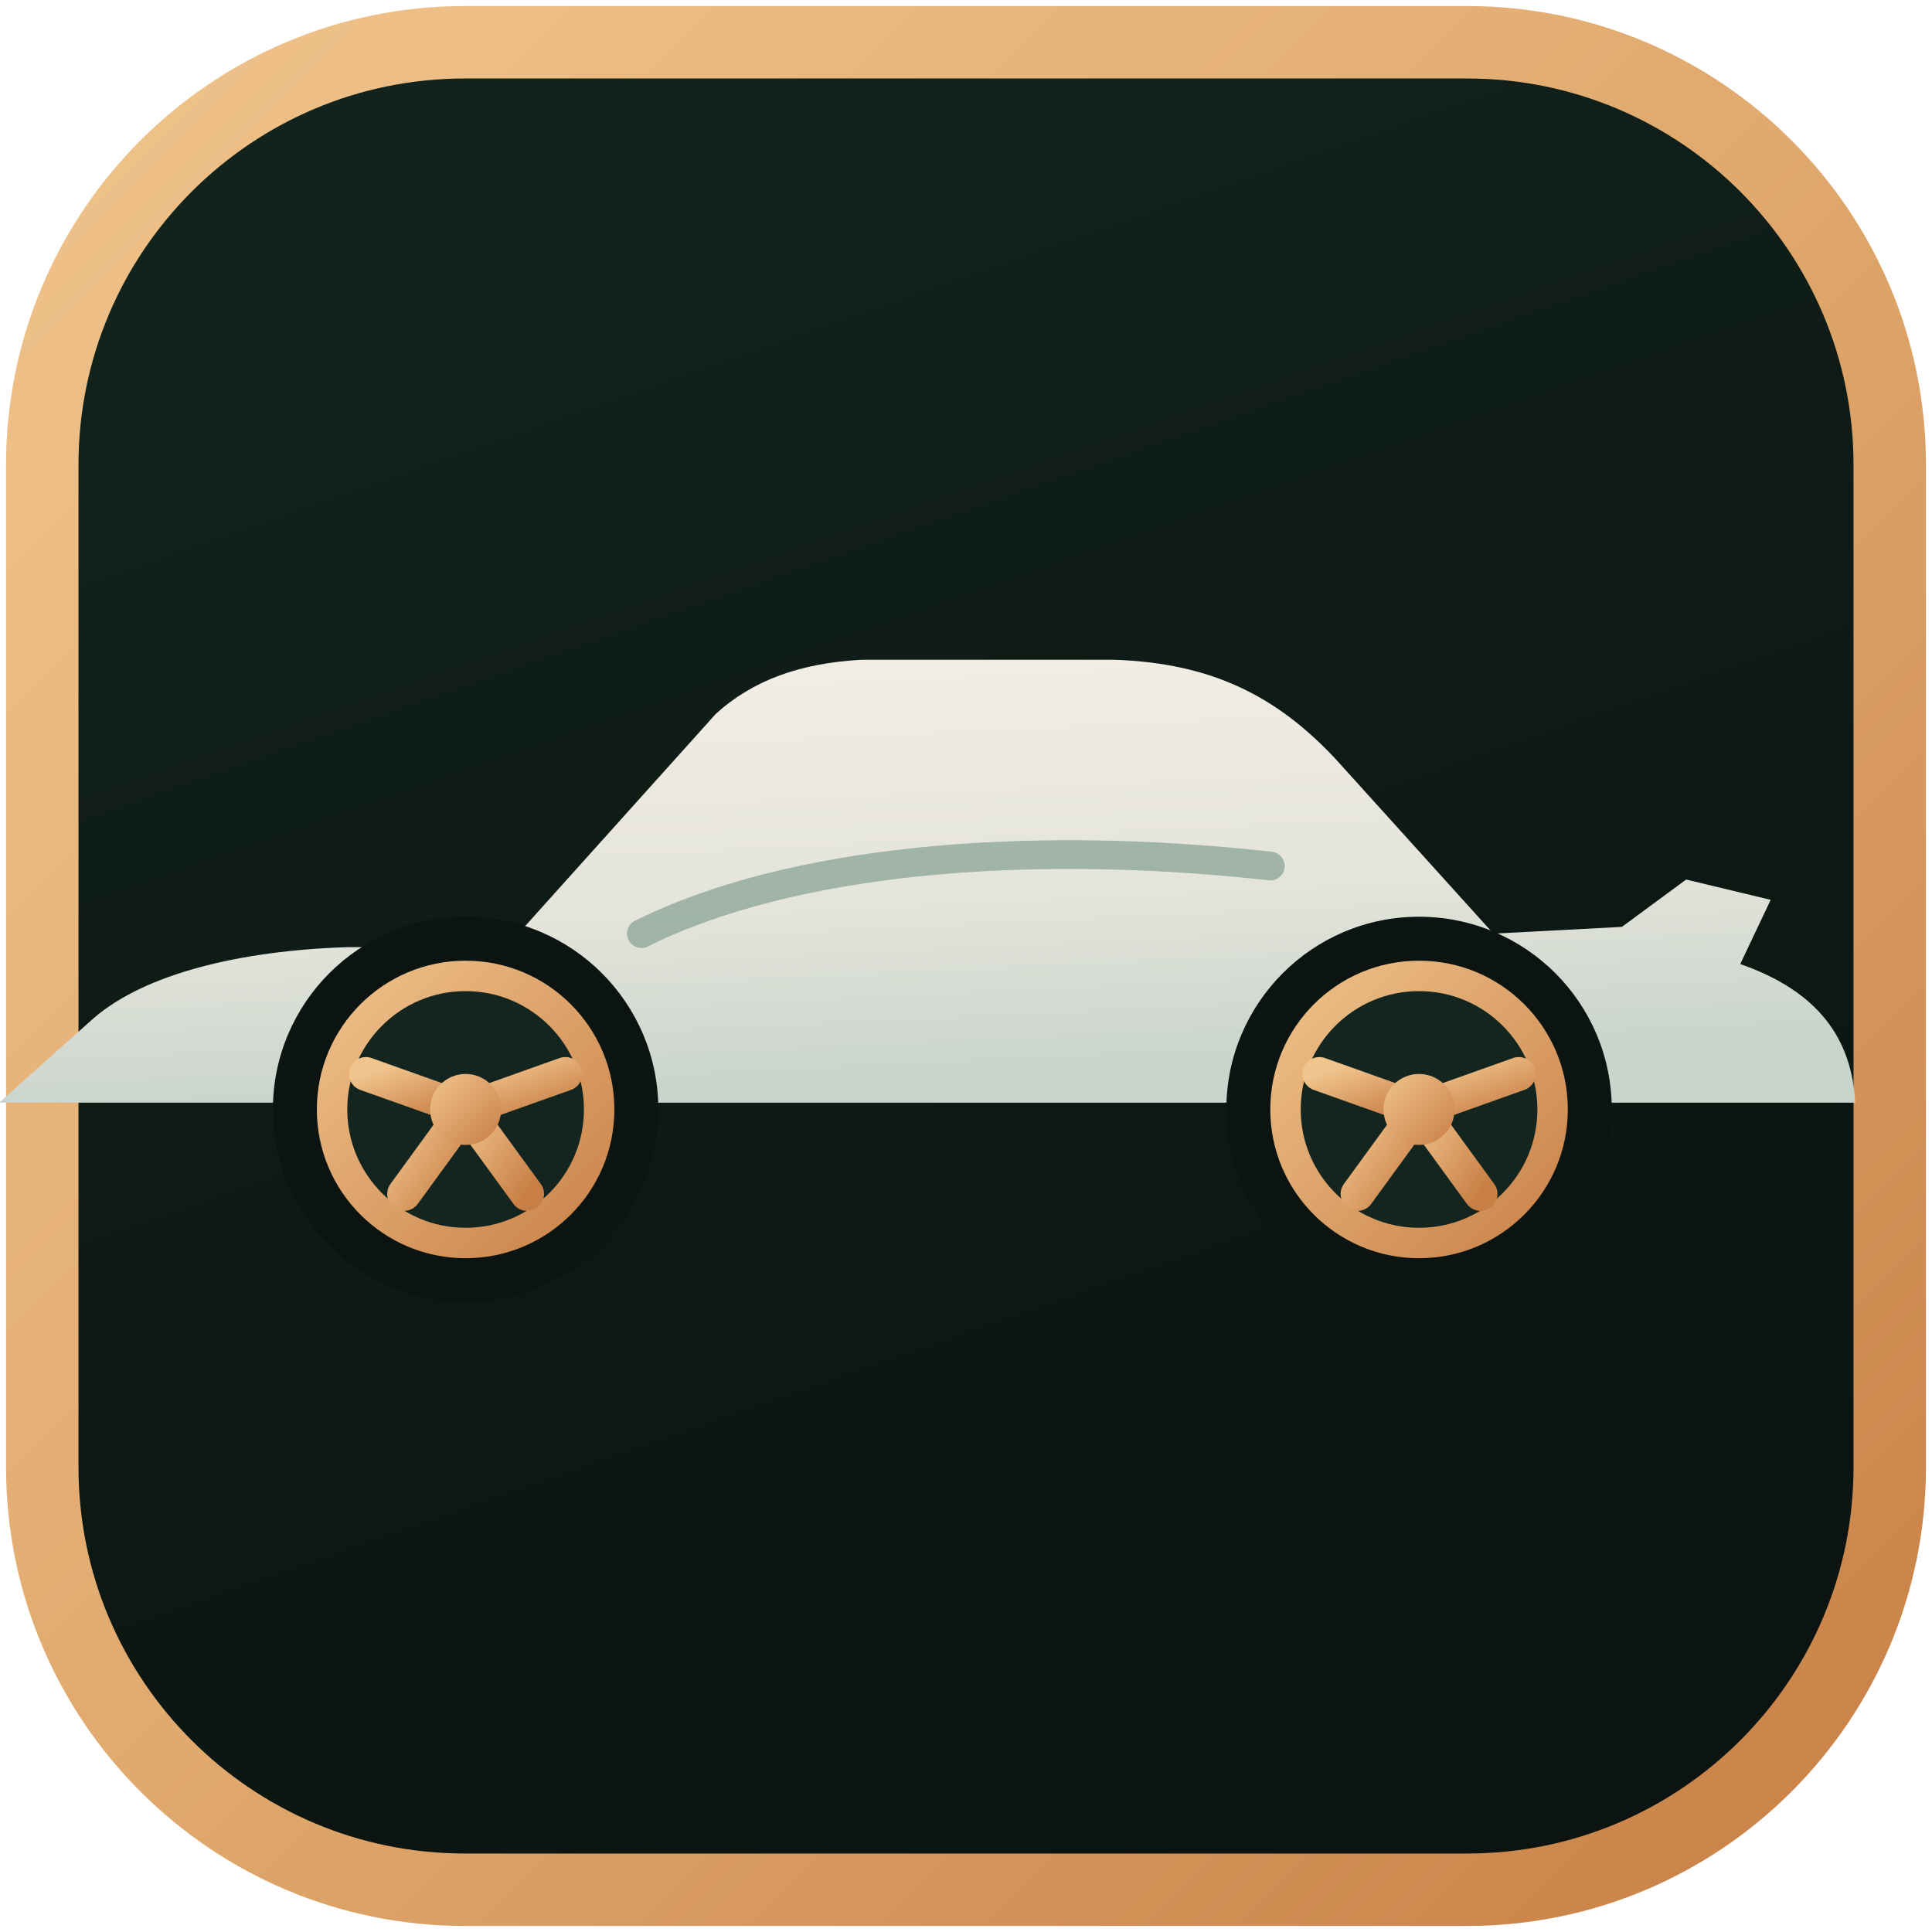
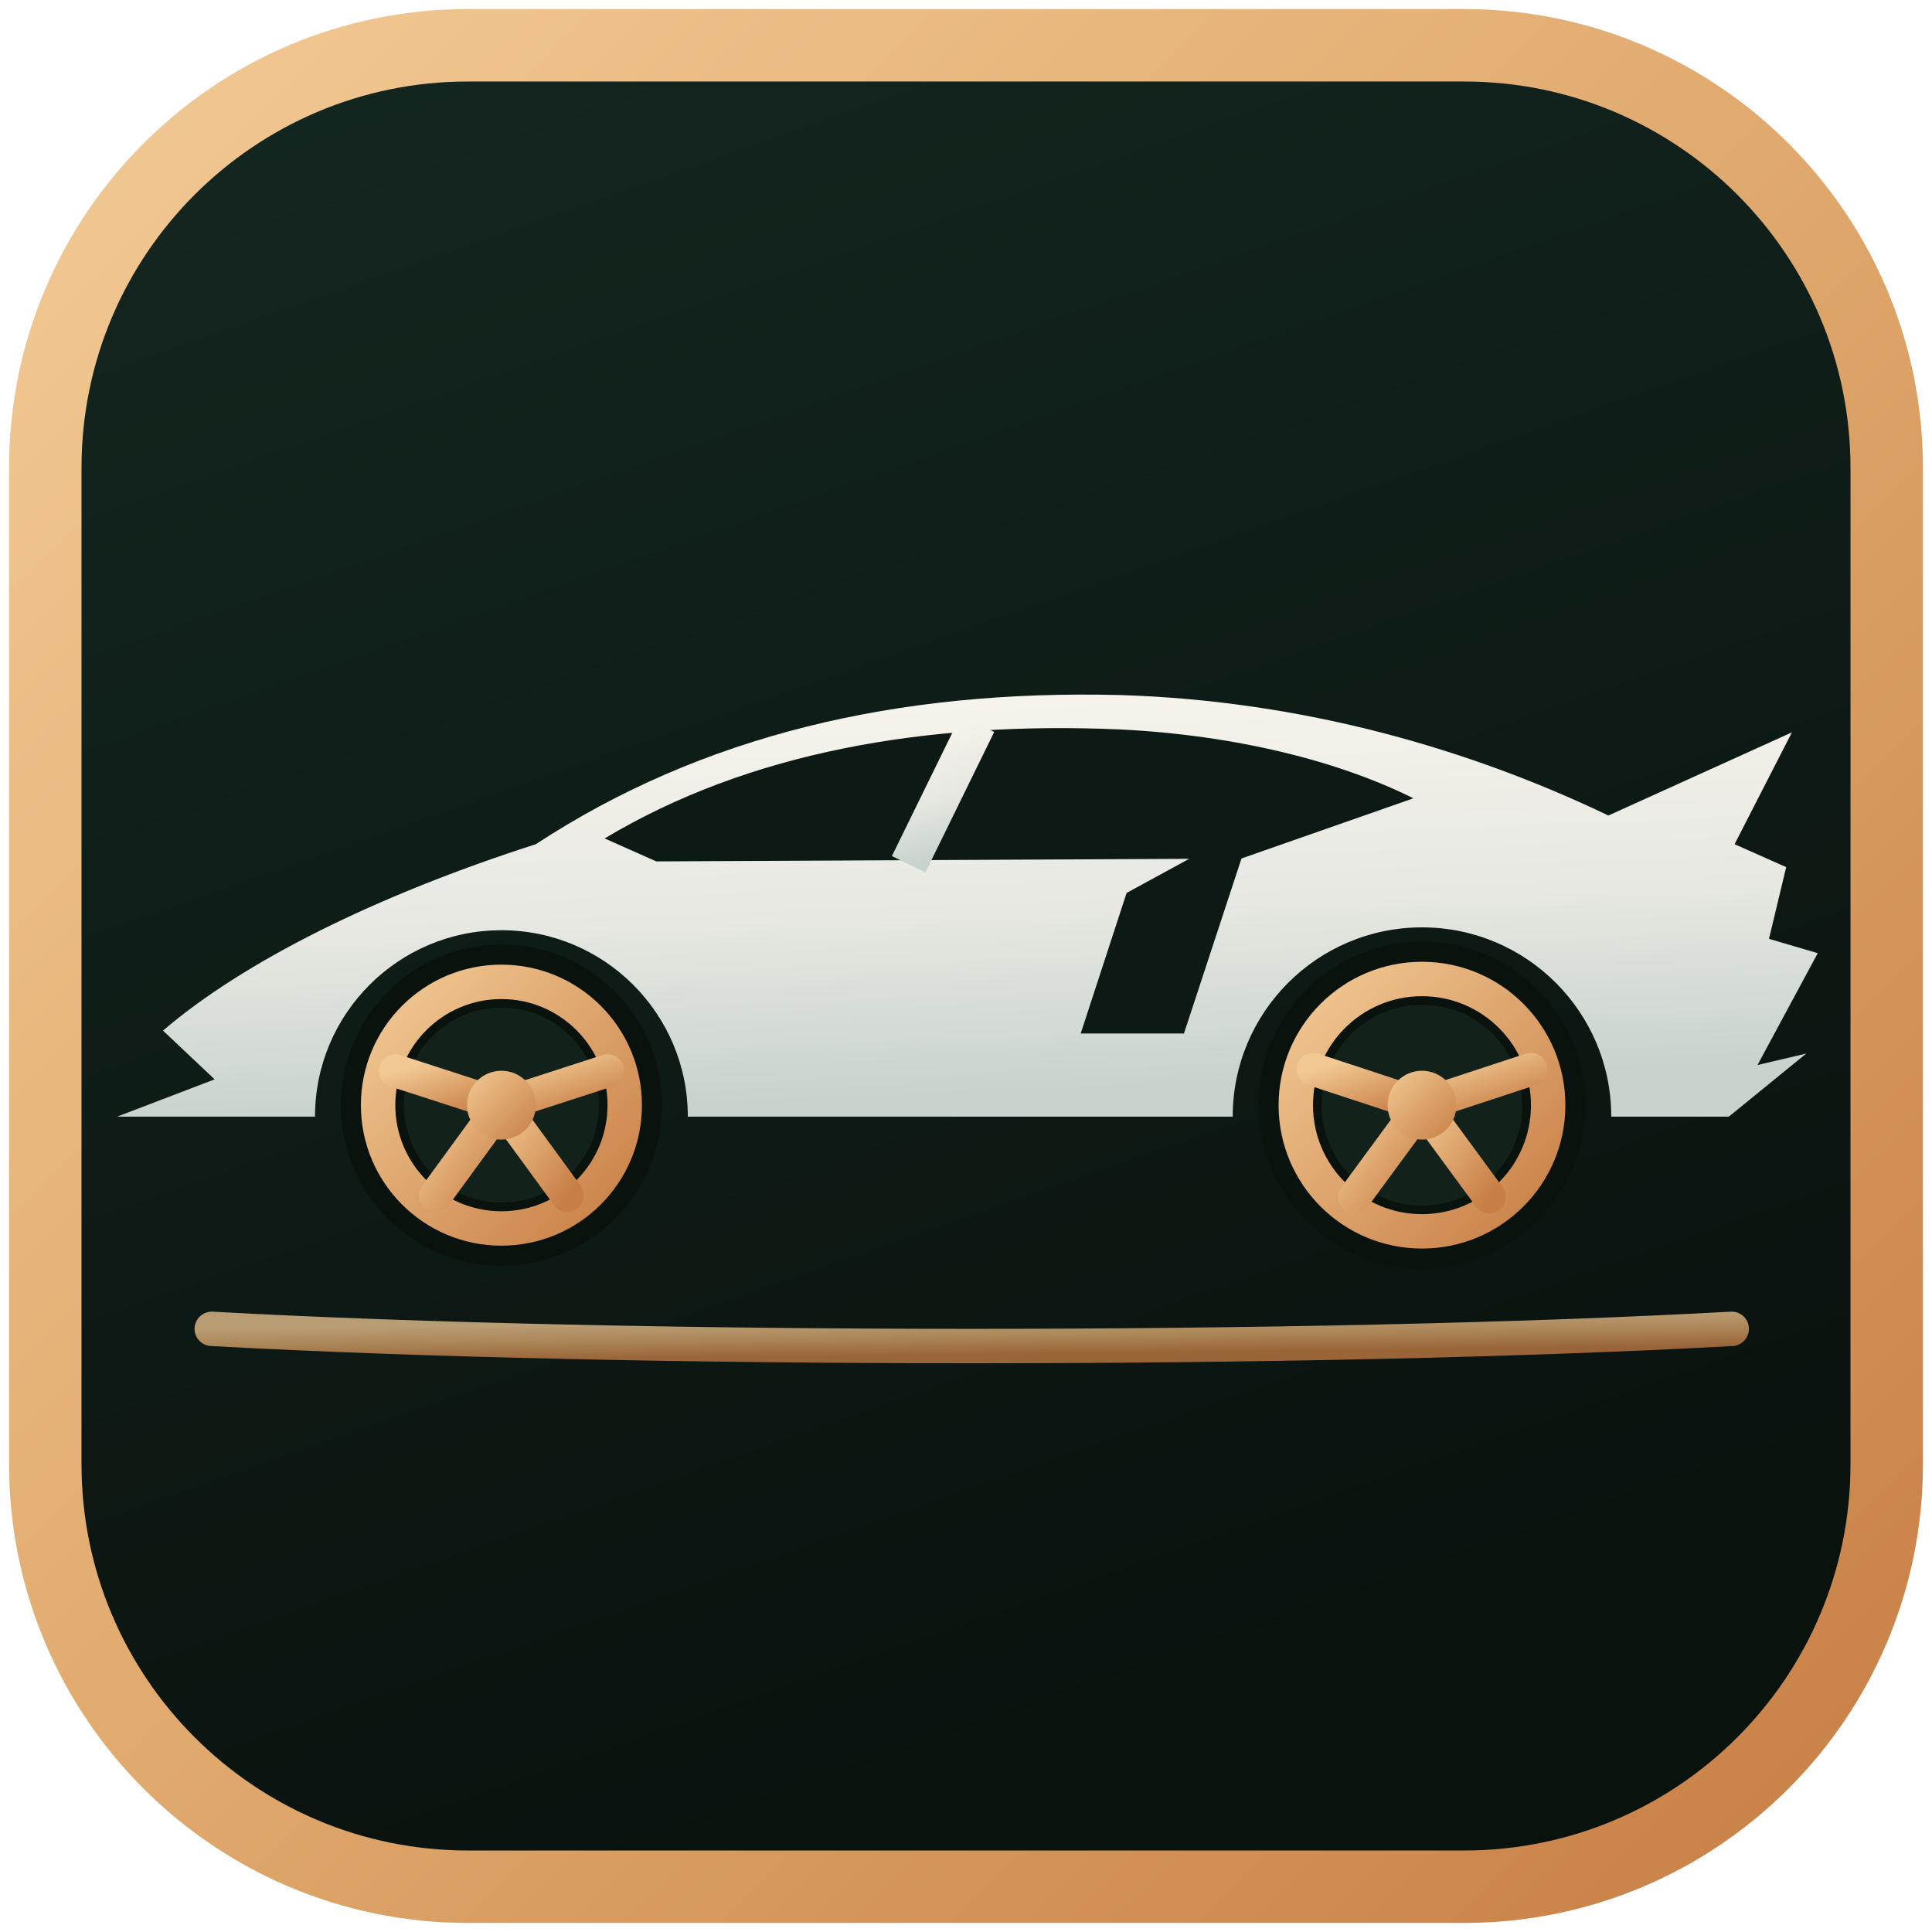
<svg xmlns="http://www.w3.org/2000/svg" viewBox="0 0 64 64" role="img" aria-label="АвтоТехСервис">
  <defs>
    <linearGradient id="shield" x1="0" y1="0" x2=".35" y2="1">
-       <stop offset="0" stop-color="#13251E" />
-       <stop offset=".55" stop-color="#0E1A15" />
-       <stop offset="1" stop-color="#0B1410" />
+       <stop offset="0" stop-color="#142720" />
+       <stop offset=".55" stop-color="#0E1B16" />
+       <stop offset="1" stop-color="#0A120E" />
    </linearGradient>
    <linearGradient id="brass" x1="0" y1="0" x2="1" y2="1">
-       <stop offset="0" stop-color="#F0C48D" />
+       <stop offset="0" stop-color="#F2C994" />
      <stop offset=".5" stop-color="#E0A96D" />
      <stop offset="1" stop-color="#C87F45" />
    </linearGradient>
-     <linearGradient id="body" x1="0" y1="0" x2=".2" y2="1">
-       <stop offset="0" stop-color="#F4EFE6" />
-       <stop offset=".62" stop-color="#E4E4DA" />
-       <stop offset="1" stop-color="#C9D4CD" />
+     <linearGradient id="body" x1="0" y1="0" x2=".15" y2="1">
+       <stop offset="0" stop-color="#F8F5EE" />
+       <stop offset=".58" stop-color="#E6E8E1" />
+       <stop offset="1" stop-color="#C7D3CC" />
    </linearGradient>
    <linearGradient id="rim" x1="0" y1="0" x2="1" y2="1">
-       <stop offset="0" stop-color="#F0C48D" />
+       <stop offset="0" stop-color="#F2C994" />
      <stop offset="1" stop-color="#C87F45" />
    </linearGradient>
  </defs>
-   <rect x="1.4" y="1.4" width="61.2" height="61.2" rx="14" fill="url(#shield)" stroke="url(#brass)" stroke-width="2.4" />
-   <g transform="translate(32 31.6) scale(1.12) translate(-36 -26)">
-     <path d="M7.4 30.4 L10.2 27.9              C11.7 26.6 14.5 25.9 17.7 25.8              L22.4 25.8              L28.6 18.9              C29.7 17.9 31.1 17.4 32.9 17.3              L40.4 17.3              C43.3 17.4 45.2 18.4 46.9 20.2              L51.6 25.4              L55.4 25.2              L57.3 23.8              L59.8 24.4              L58.9 26.3              C61.2 27.1 62.2 28.5 62.3 30.4 Z" fill="url(#body)" />
-     <path d="M26.4 25.4 C30.8 23.2 37.8 22.6 45.0 23.4" fill="none" stroke="#8FA79B" stroke-opacity=".8" stroke-width=".85" stroke-linecap="round" />
+   <rect x="1.5" y="1.5" width="61" height="61" rx="14" fill="url(#shield)" stroke="url(#brass)" stroke-width="2.4" />
+   <g transform="translate(32 33) scale(0.95) translate(-35.8 -25.6)">
+     <path fill="url(#body)" d="       M 6.2 29.8       L 9.6 28.5       L 7.8 26.8       C 10.6 24.4, 15.2 22.1, 20.8 20.3       C 26.6 16.5, 33.4 14.9, 41.2 15.1       C 47.6 15.3, 53.4 17.0, 58.2 19.3       L 64.6 16.4       L 62.6 20.3       L 64.4 21.1       L 63.8 23.6       L 65.5 24.1       L 63.4 28.0       L 65.1 27.6       L 62.4 29.8       L 58.3 29.8       A 6.6 6.6 0 0 0 45.1 29.8       L 26.1 29.8       A 6.5 6.5 0 0 0 13.1 29.8       Z" />
+     <path fill="#0D1914" d="       M 23.2 20.1       C 28.2 17.1, 34.4 16.0, 41.2 16.3       C 45.2 16.5, 48.8 17.4, 51.4 18.7       L 45.4 20.8       L 25.0 20.9       Z" />
+     <line x1="36.2" y1="16.1" x2="33.8" y2="21.0" stroke="url(#body)" stroke-width="1.3" />
+     <path fill="#0D1914" d="M 41.4 22.0 L 45.8 19.6 L 43.4 26.9 L 39.8 26.9 Z" />
    <g>
-       <circle cx="21.2" cy="30.6" r="5.7" fill="#0B1410" />
-       <circle cx="21.2" cy="30.6" r="4.4" fill="url(#rim)" />
-       <circle cx="21.2" cy="30.6" r="3.5" fill="#13251E" />
-       <g stroke="url(#rim)" stroke-width="1" stroke-linecap="round">
-         <line x1="21.2" y1="30.6" x2="21.2" y2="27.5" />
-         <line x1="21.2" y1="30.6" x2="24.15" y2="29.55" />
-         <line x1="21.2" y1="30.6" x2="23.02" y2="33.1" />
-         <line x1="21.2" y1="30.6" x2="19.38" y2="33.1" />
-         <line x1="21.2" y1="30.6" x2="18.25" y2="29.55" />
+       <circle cx="19.6" cy="29.4" r="5.6" fill="#0A120E" />
+       <circle cx="19.6" cy="29.4" r="4.3" fill="none" stroke="url(#rim)" stroke-width="1.2" />
+       <circle cx="19.6" cy="29.4" r="3.4" fill="#12221B" />
+       <g stroke="url(#rim)" stroke-width="1.15" stroke-linecap="round">
+         <line x1="19.6" y1="29.4" x2="19.6" y2="25.5" />
+         <line x1="19.6" y1="29.4" x2="23.3" y2="28.2" />
+         <line x1="19.6" y1="29.4" x2="21.9" y2="32.55" />
+         <line x1="19.6" y1="29.4" x2="17.3" y2="32.55" />
+         <line x1="19.6" y1="29.4" x2="15.9" y2="28.2" />
      </g>
-       <circle cx="21.2" cy="30.6" r="1.05" fill="url(#rim)" />
-       <circle cx="49.4" cy="30.6" r="5.7" fill="#0B1410" />
-       <circle cx="49.4" cy="30.6" r="4.4" fill="url(#rim)" />
-       <circle cx="49.4" cy="30.6" r="3.5" fill="#13251E" />
-       <g stroke="url(#rim)" stroke-width="1" stroke-linecap="round">
-         <line x1="49.4" y1="30.6" x2="49.4" y2="27.5" />
-         <line x1="49.4" y1="30.6" x2="52.35" y2="29.55" />
-         <line x1="49.4" y1="30.6" x2="51.22" y2="33.1" />
-         <line x1="49.4" y1="30.6" x2="47.58" y2="33.1" />
-         <line x1="49.4" y1="30.6" x2="46.45" y2="29.55" />
+       <circle cx="19.6" cy="29.4" r="1.2" fill="url(#rim)" />
+       <circle cx="51.7" cy="29.4" r="5.7" fill="#0A120E" />
+       <circle cx="51.7" cy="29.4" r="4.4" fill="none" stroke="url(#rim)" stroke-width="1.2" />
+       <circle cx="51.7" cy="29.4" r="3.5" fill="#12221B" />
+       <g stroke="url(#rim)" stroke-width="1.15" stroke-linecap="round">
+         <line x1="51.7" y1="29.4" x2="51.7" y2="25.4" />
+         <line x1="51.7" y1="29.4" x2="55.5" y2="28.15" />
+         <line x1="51.7" y1="29.4" x2="54.05" y2="32.6" />
+         <line x1="51.7" y1="29.4" x2="49.35" y2="32.6" />
+         <line x1="51.7" y1="29.4" x2="47.9" y2="28.15" />
      </g>
-       <circle cx="49.4" cy="30.6" r="1.05" fill="url(#rim)" />
+       <circle cx="51.7" cy="29.4" r="1.2" fill="url(#rim)" />
    </g>
+     <path d="M 9.5 37.2 C 24 38.0, 48 38.0, 62.5 37.2" fill="none" stroke="url(#brass)" stroke-width="1.2" stroke-linecap="round" stroke-opacity=".75" />
  </g>
</svg>
